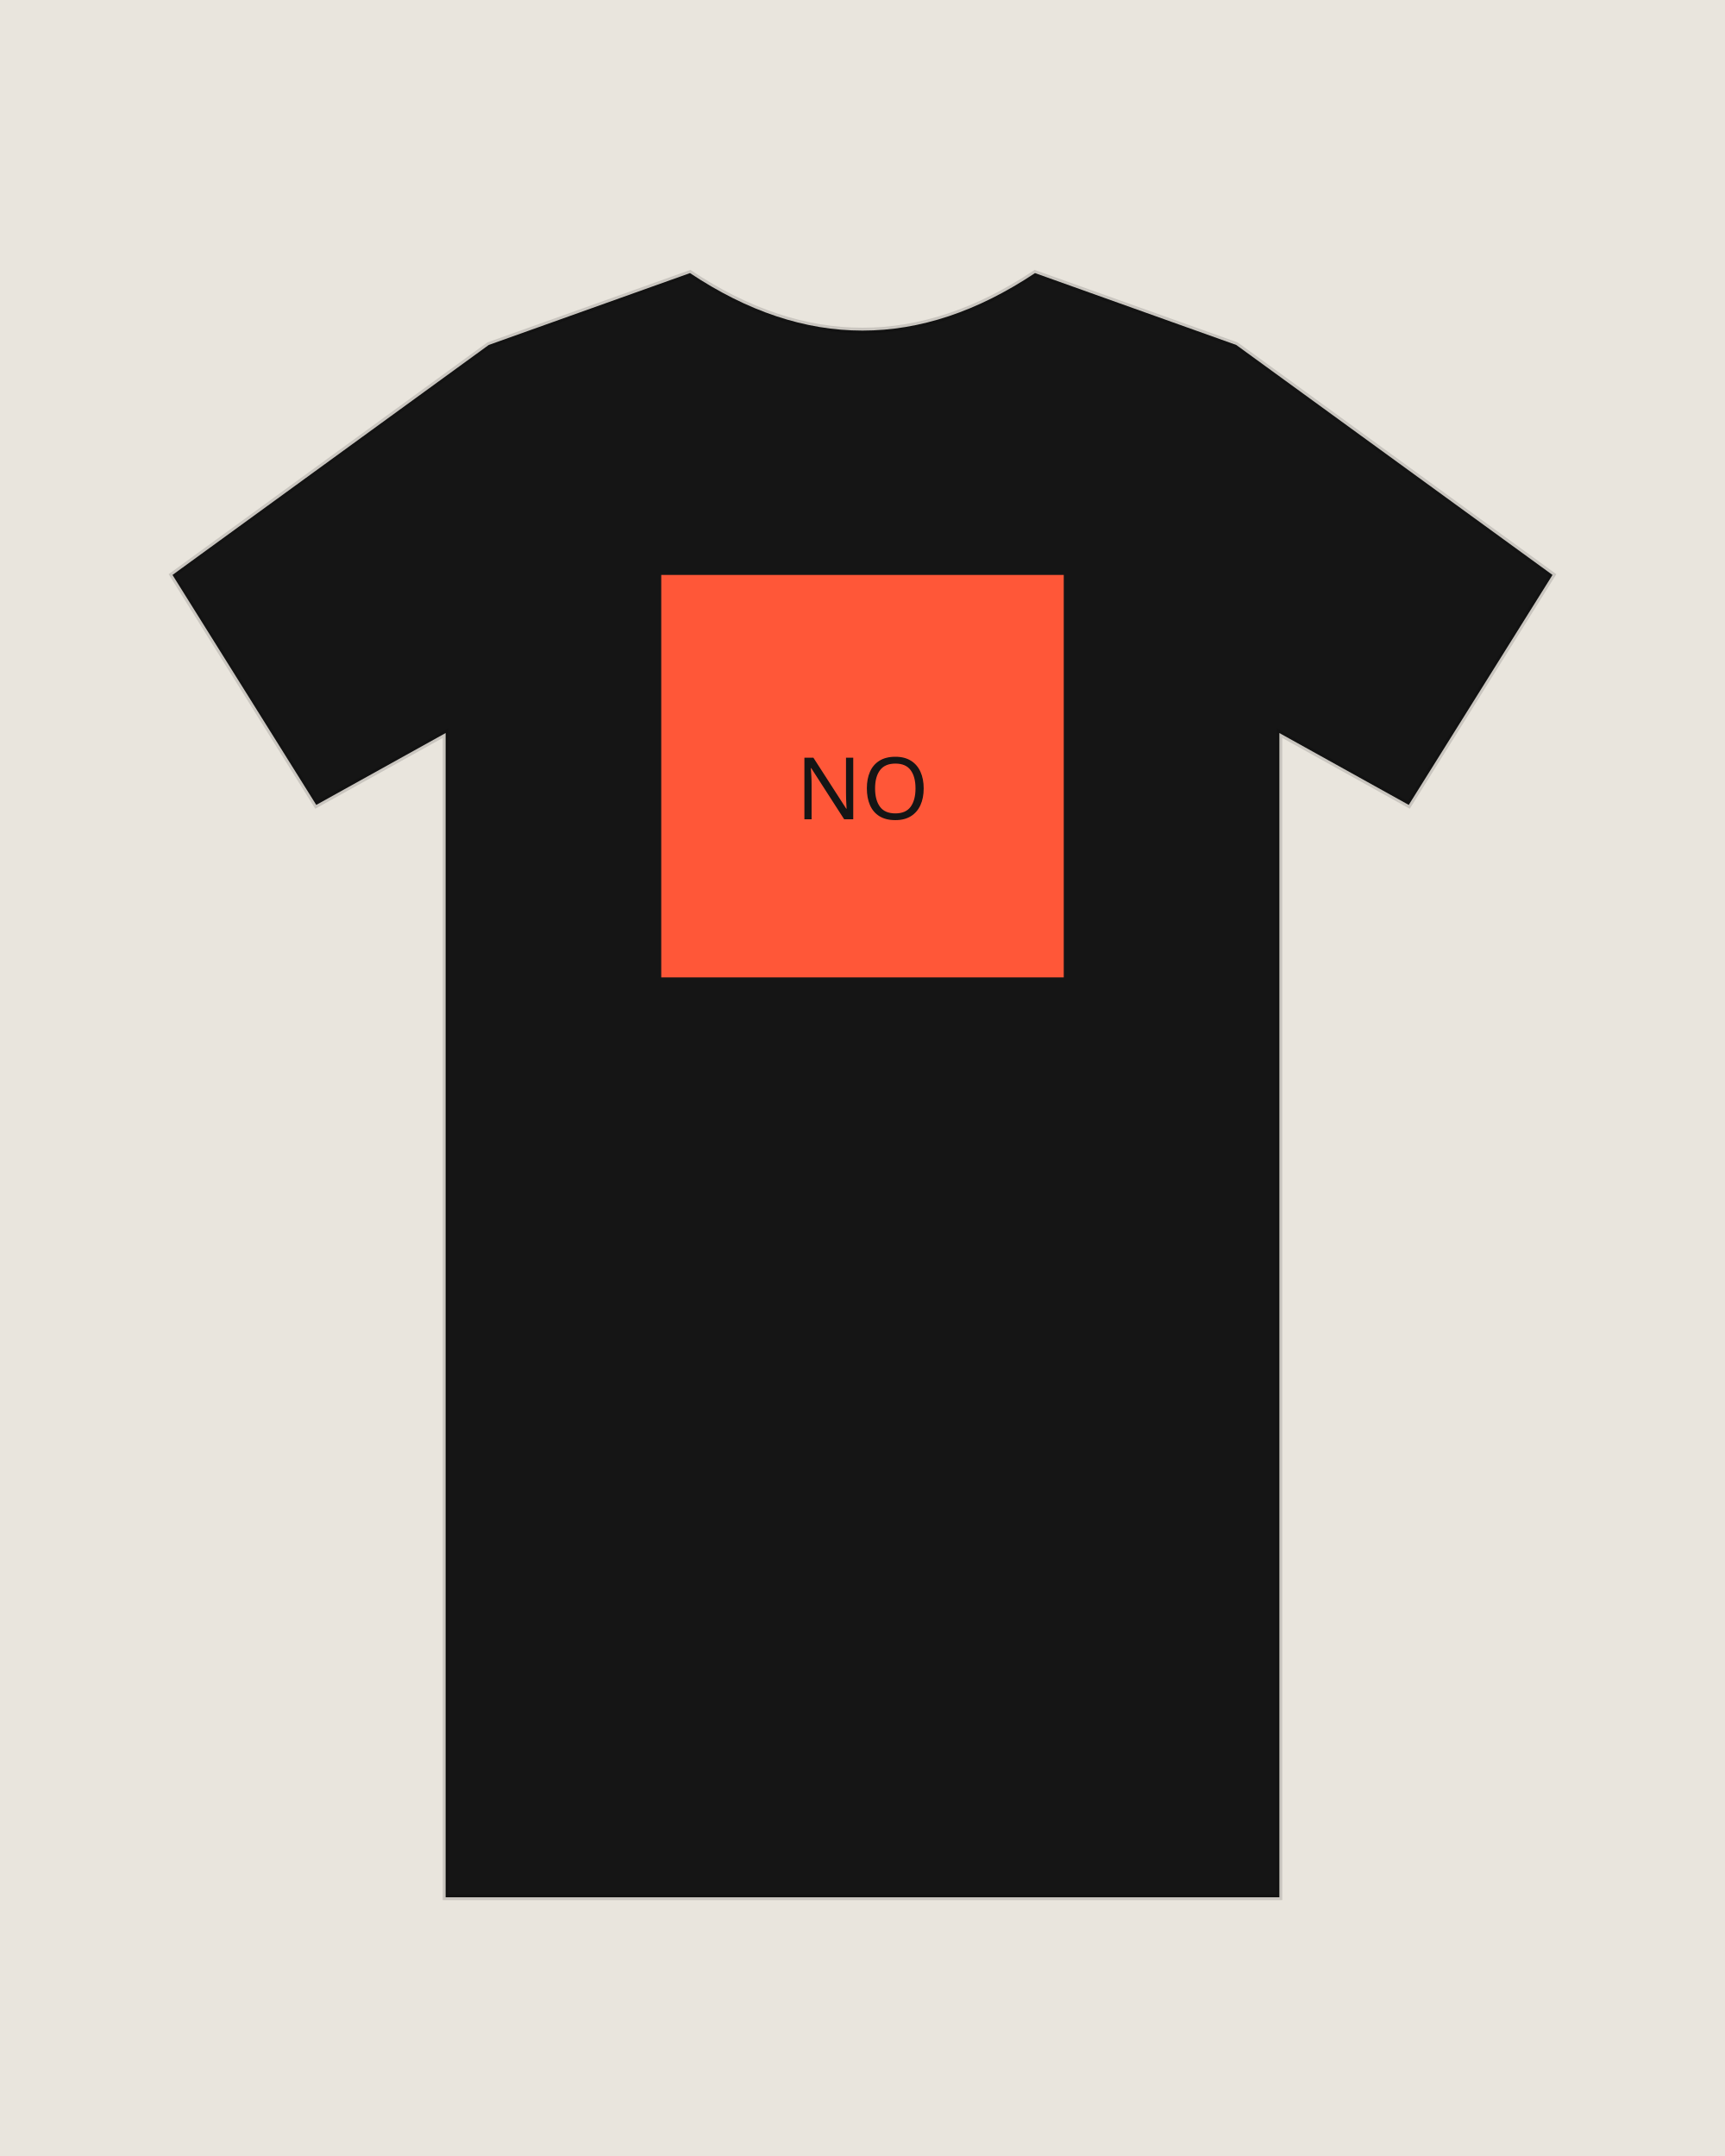
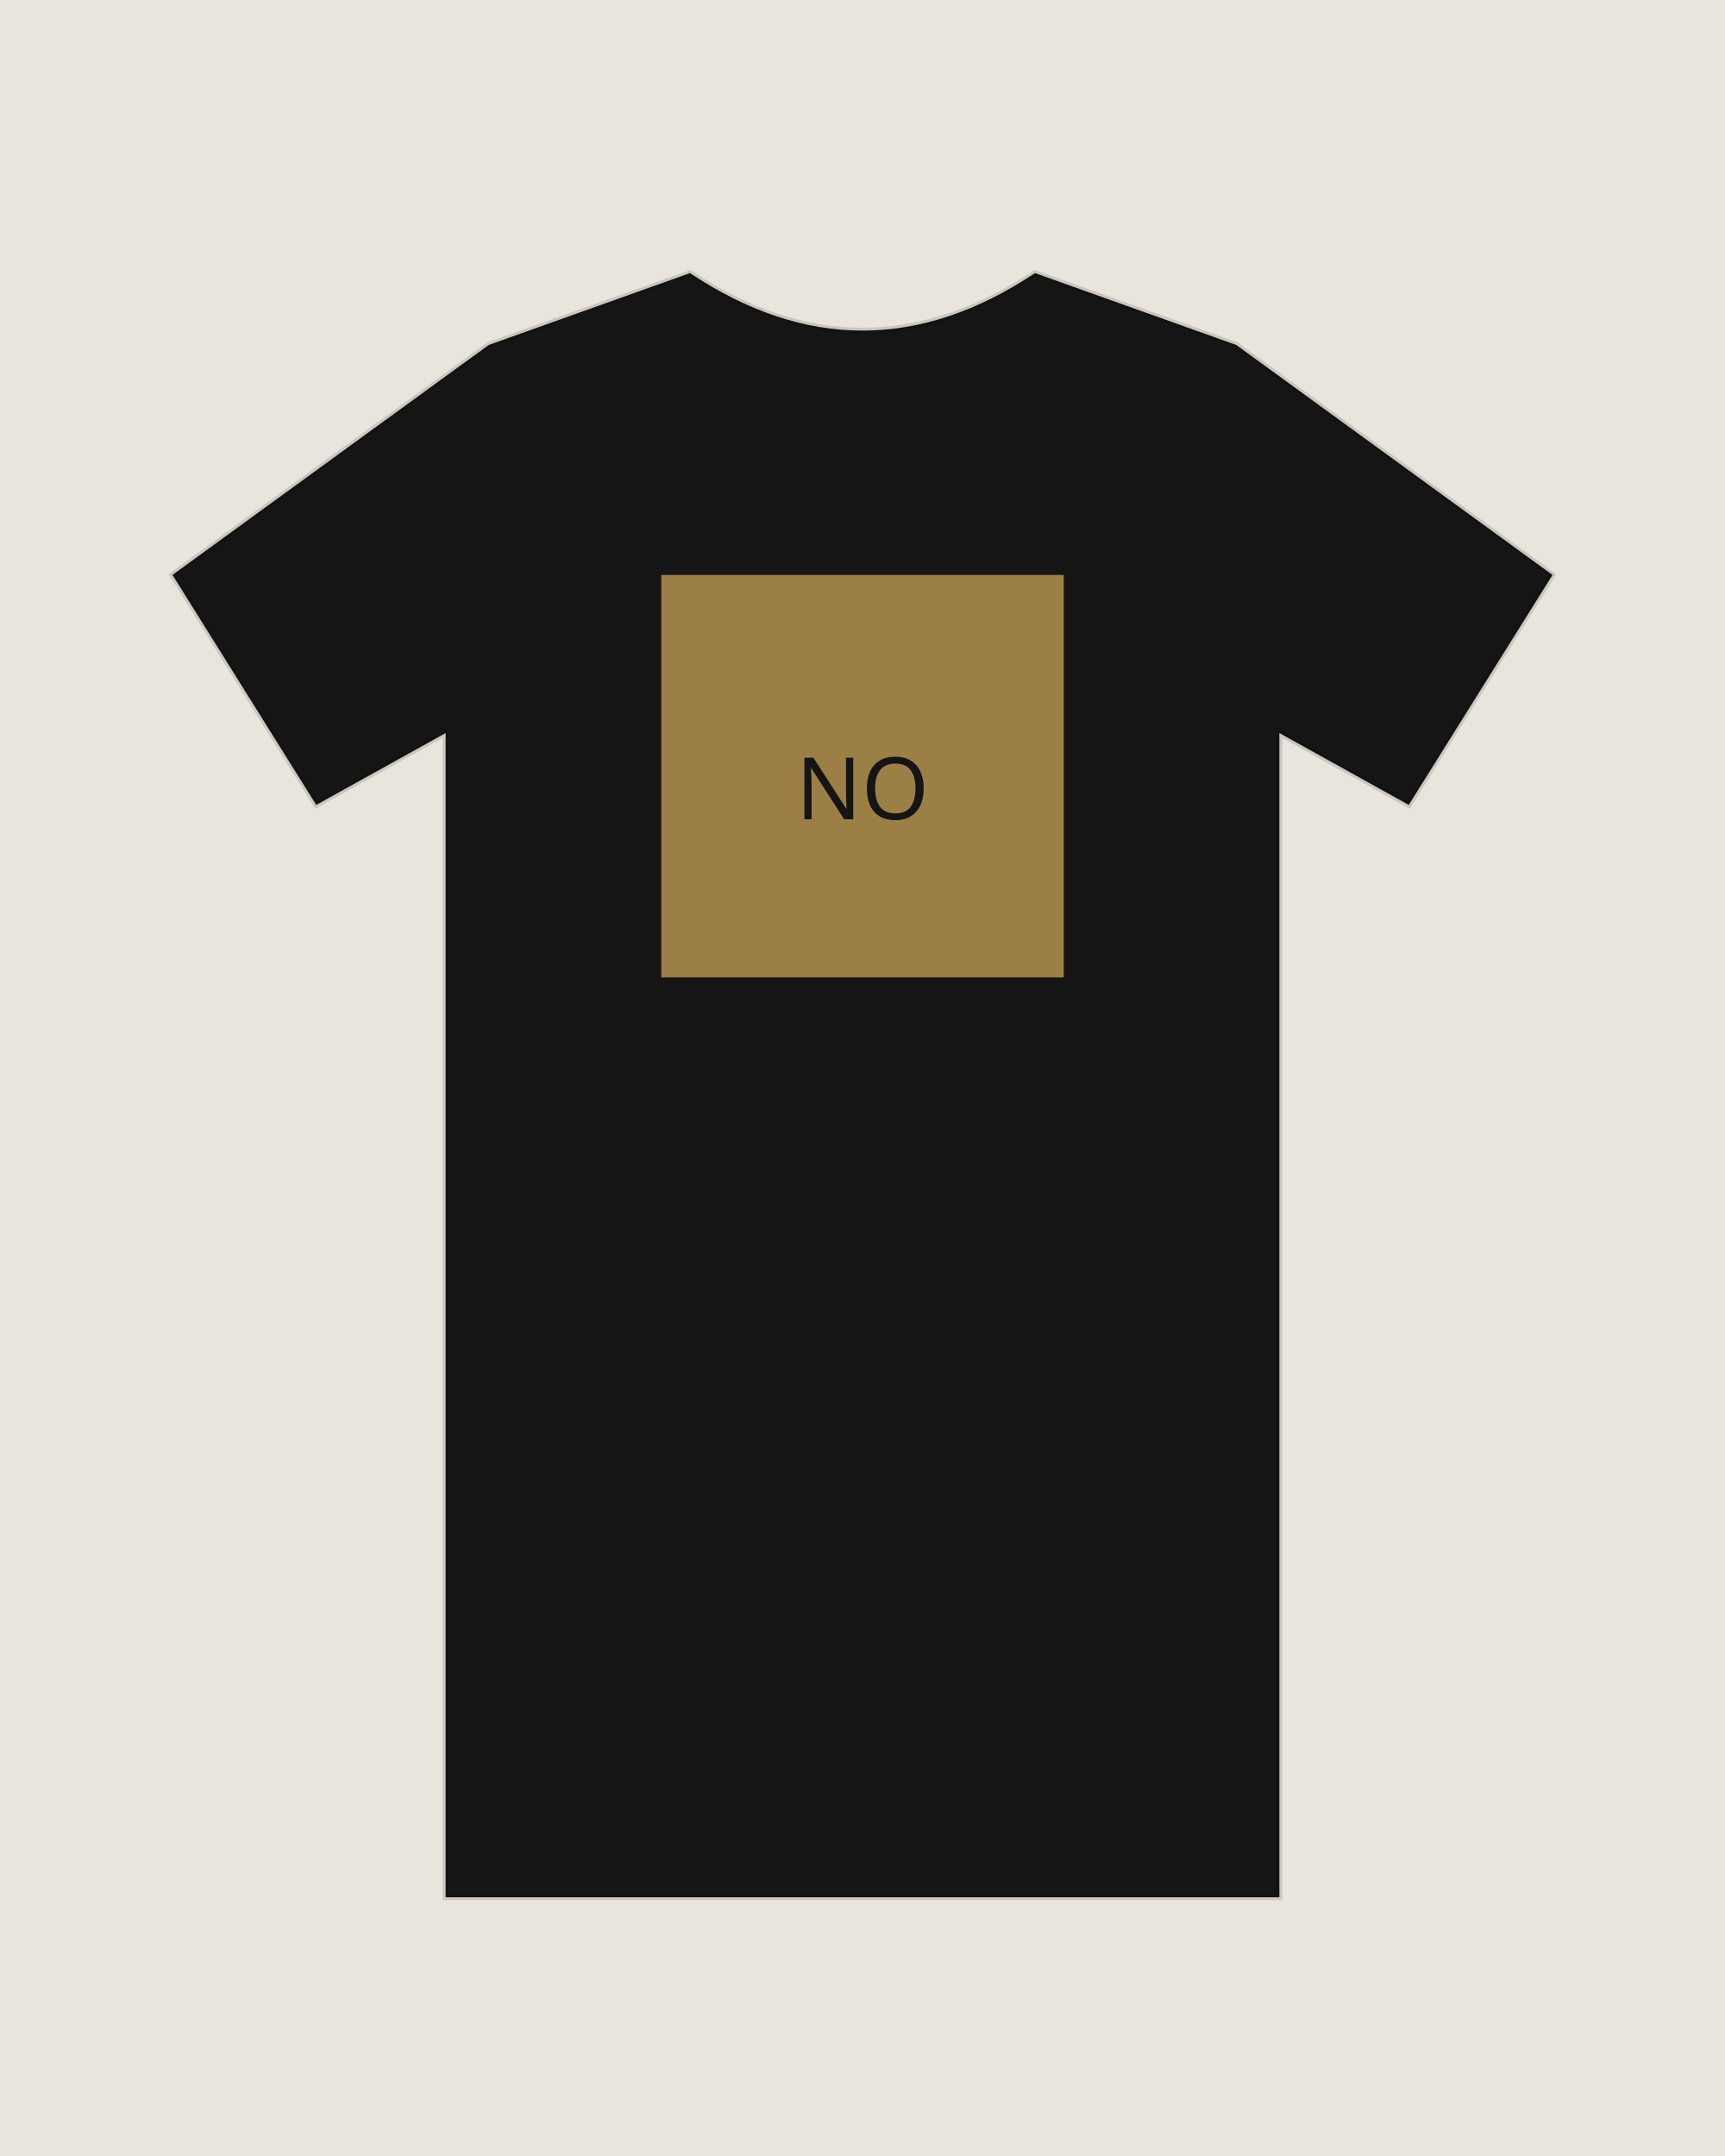
<svg xmlns="http://www.w3.org/2000/svg" viewBox="0 0 600 750">
  <rect width="600" height="750" fill="#E9E5DD" />
  <path d="M170 120 L240 95 Q300 135 360 95 L430 120 L540 200 L490 280 L445 255 L445 660 L155 660 L155 255 L110 280 L60 200 Z" fill="#151515" stroke="#00000022" stroke-width="2" />
-   <rect x="230" y="200" width="140" height="140" fill="#FF5738" />
+   <rect x="230" y="200" width="140" height="140" fill="#9C7F45" />
  <text x="300" y="285" text-anchor="middle" font-family="Impact,Arial Black,sans-serif" font-size="30" fill="#151515">NO</text>
</svg>
